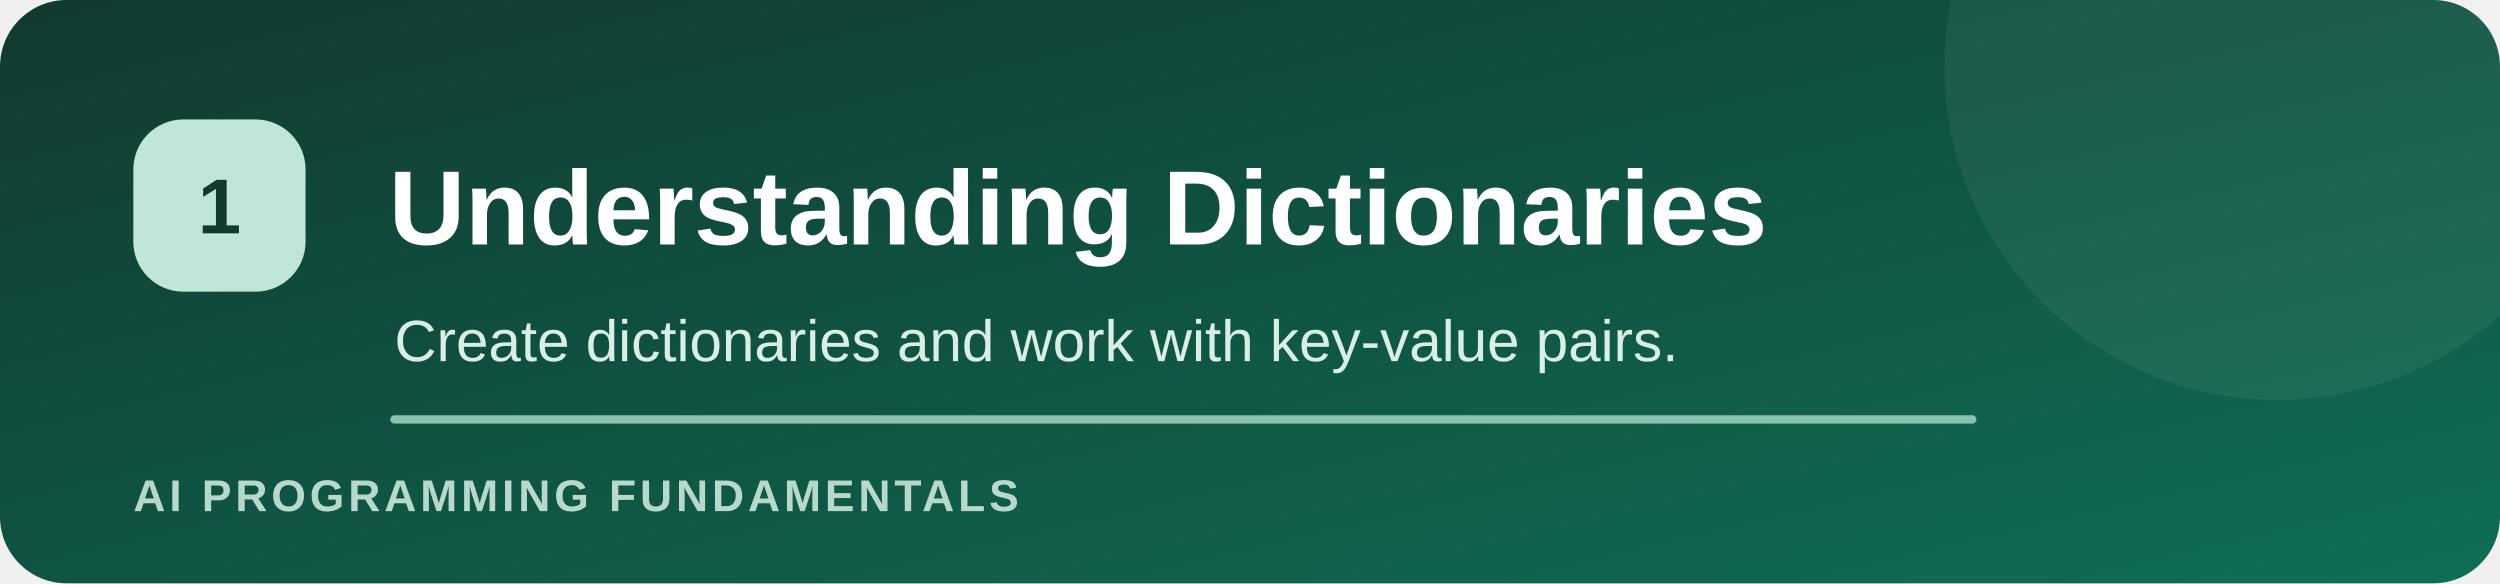
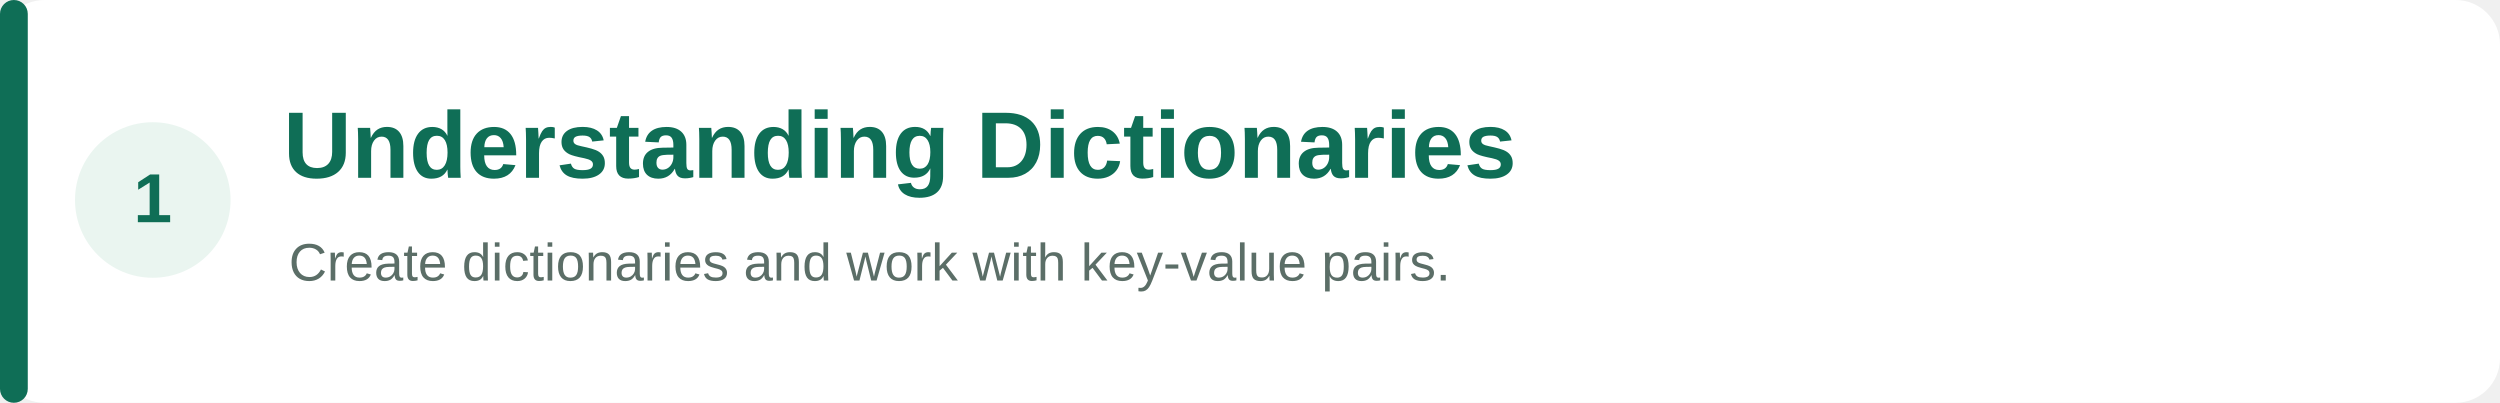
- <svg xmlns="http://www.w3.org/2000/svg" width="900" height="210" viewBox="0 0 900 210">
-   <defs>
-     <linearGradient id="bg" x1="0" y1="0" x2="1" y2="1">
-       <stop offset="0" stop-color="#113A30" />
-       <stop offset="1" stop-color="#0F6E56" />
-     </linearGradient>
-   </defs>
-   <rect width="900" height="210" rx="24" fill="url(#bg)" />
-   <circle cx="820" cy="24" r="120" fill="#FFFFFF" opacity=".055" />
-   <rect x="48" y="43" width="62" height="62" rx="18" fill="#BFE6D8" />
-   <text x="79" y="84" text-anchor="middle" fill="#113A30" font-family="Arial, Helvetica, sans-serif" font-size="28" font-weight="800">1</text>
-   <text x="140" y="88" fill="#FFFFFF" font-family="Arial, Helvetica, sans-serif" font-size="38" font-weight="800">Understanding Dictionaries</text>
-   <text x="142" y="130" fill="#D8EEE6" font-family="Arial, Helvetica, sans-serif" font-size="21">Create dictionaries and work with key-value pairs.</text>
-   <line x1="142" y1="151" x2="710" y2="151" stroke="#8BC2AF" stroke-width="3" stroke-linecap="round" />
-   <text x="48" y="184" fill="#B9D8CD" font-family="Arial, Helvetica, sans-serif" font-size="16" font-weight="700" letter-spacing="1.4">AI PROGRAMMING FUNDAMENTALS</text>
+ <svg xmlns="http://www.w3.org/2000/svg" width="900" height="145" viewBox="0 0 900 145">
+   <rect width="900" height="145" rx="16" fill="#FFFFFF" />
+   <rect x="0" y="0" width="10" height="145" rx="5" fill="#0F6E56" />
+   <circle cx="55" cy="72" r="28" fill="#EAF5F0" />
+   <text x="55" y="80" text-anchor="middle" fill="#0F6E56" font-family="Arial, Helvetica, sans-serif" font-size="25" font-weight="800">1</text>
+   <text x="102" y="64" fill="#0F6E56" font-family="Arial, Helvetica, sans-serif" font-size="34" font-weight="800">Understanding Dictionaries</text>
+   <text x="104" y="101" fill="#5B6E67" font-family="Arial, Helvetica, sans-serif" font-size="19">Create dictionaries and work with key-value pairs.</text>
</svg>
